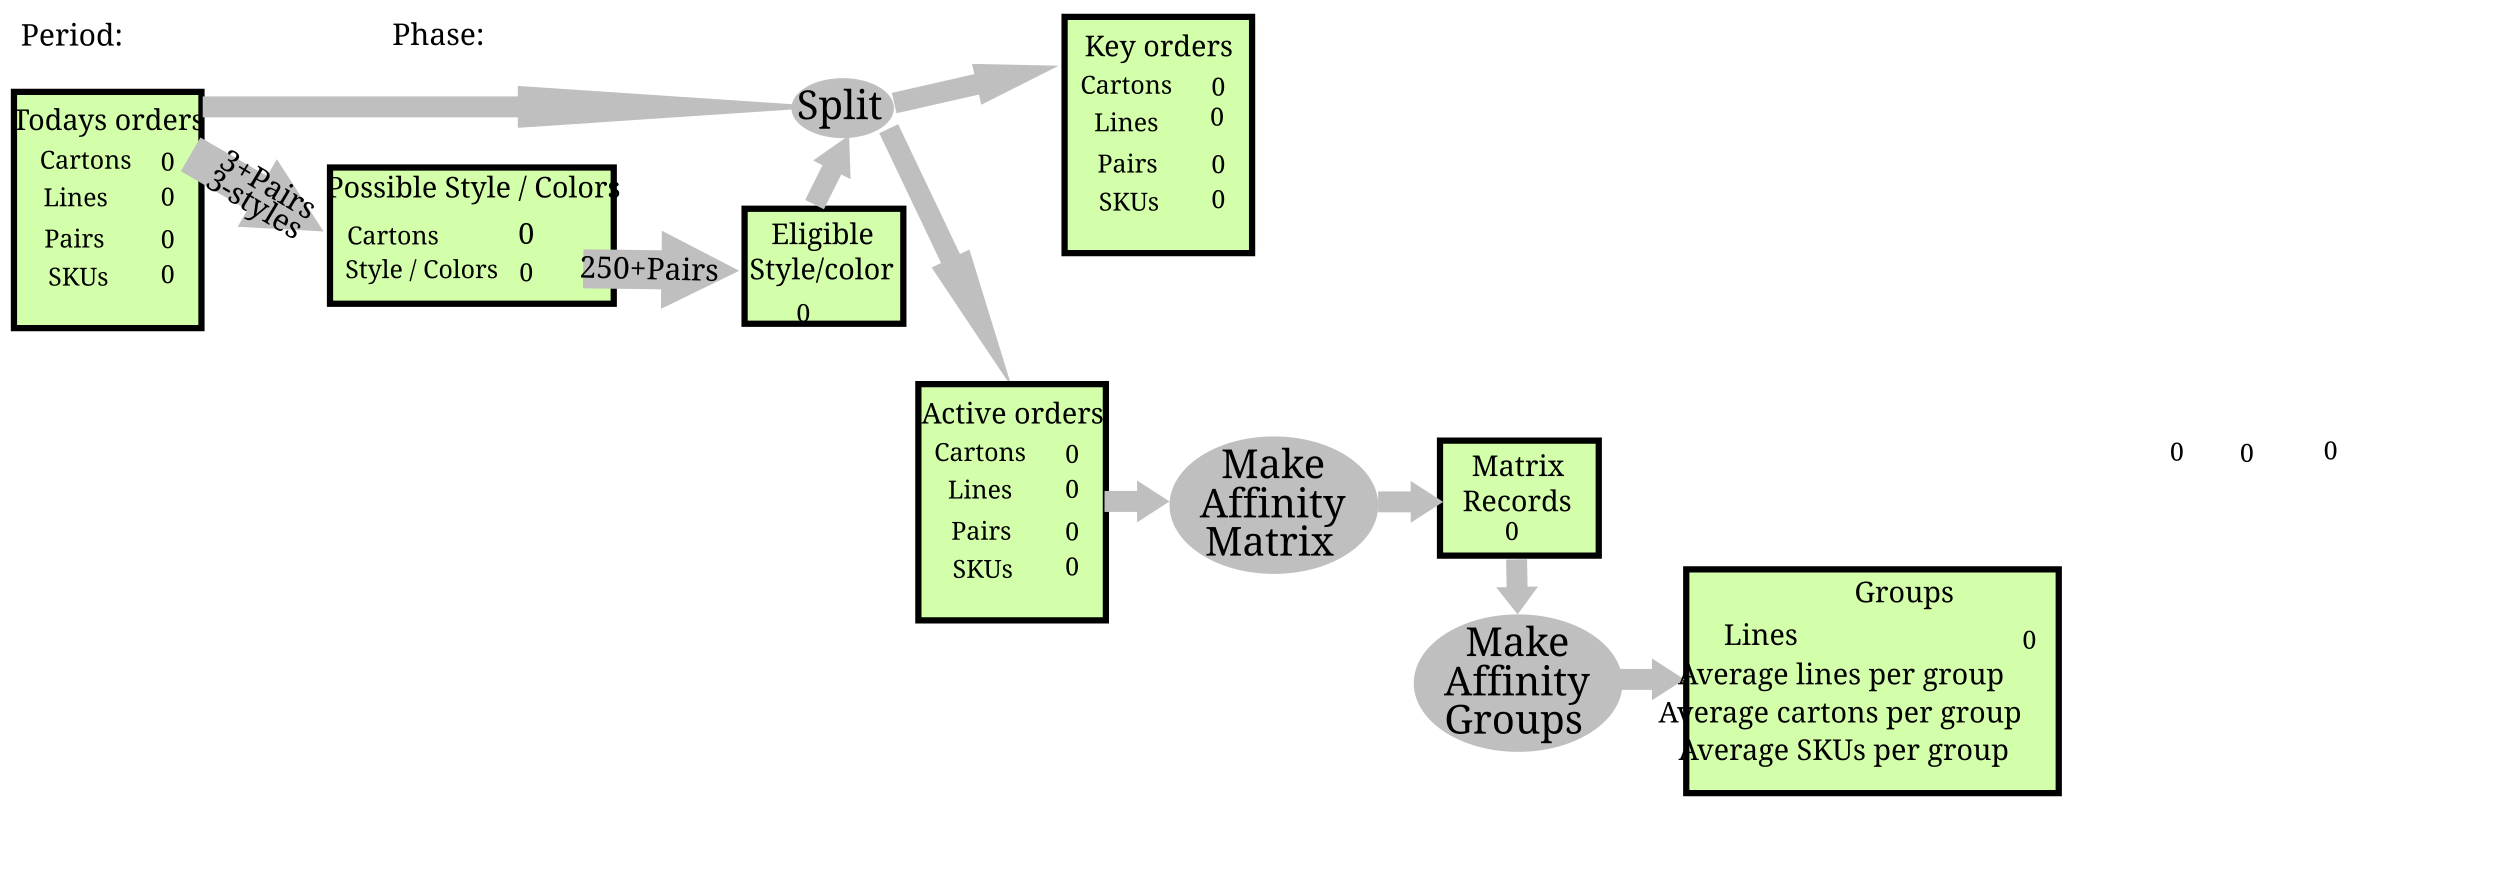
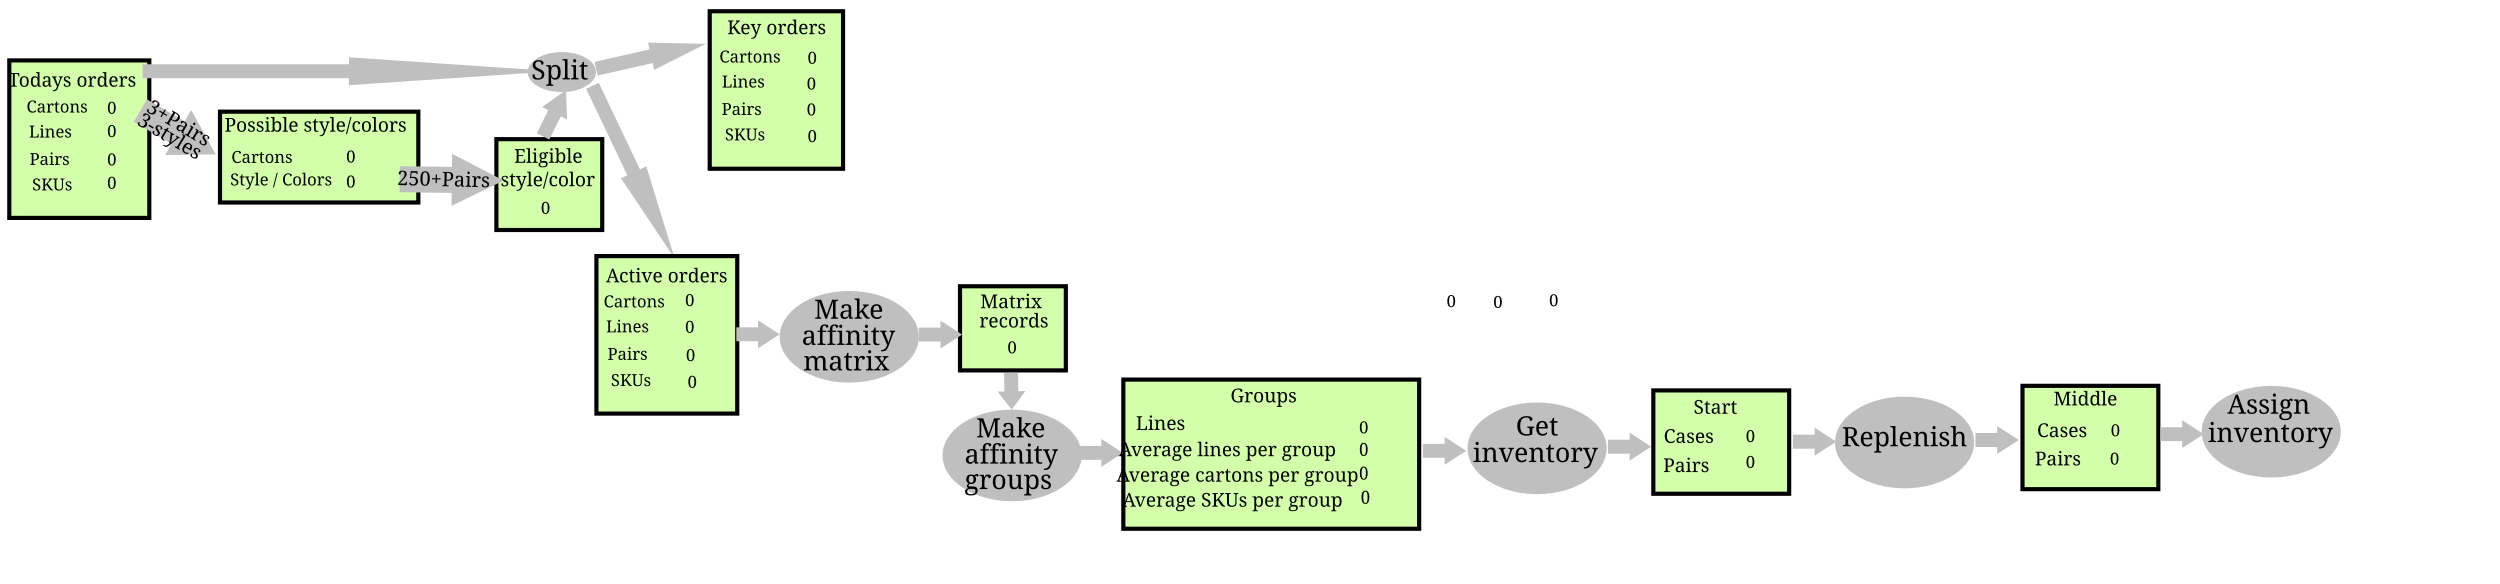
- <svg xmlns="http://www.w3.org/2000/svg" width="2000" height="700">
+ <svg xmlns="http://www.w3.org/2000/svg" width="3000" height="700">
  <g class="layer">
-     <rect fill="#d4ffaa" height="179" id="svg_24" stroke="#000000" stroke-width="5" width="298" x="1349" y="455.5" />
-     <rect fill="#d4ffaa" height="92" id="svg_11" stroke="#000000" stroke-width="5" width="127" x="1152" y="352.5" />
-     <rect fill="#d4ffaa" height="109" id="svg_29" stroke="#000000" stroke-width="5" width="227" x="264" y="134" />
-     <rect fill="#d4ffaa" height="189" id="svg_56" stroke="#000000" stroke-width="5" width="150" x="851.667" y="13.5" />
-     <rect fill="#d4ffaa" height="189" id="svg_16" stroke="#000000" stroke-width="5" width="150" x="11.167" y="73.5" />
+     <rect fill="#d4ffaa" height="179" id="svg_24" stroke="#000000" stroke-width="5" width="355" x="1348" y="455.5" />
+     <rect fill="#d4ffaa" height="101" id="svg_11" stroke="#000000" stroke-width="5" width="127" x="1152" y="343.5" />
+     <rect fill="#d4ffaa" height="109" id="svg_29" stroke="#000000" stroke-width="5" width="238" x="264" y="134" />
+     <rect fill="#d4ffaa" height="189" id="svg_56" stroke="#000000" stroke-width="5" width="160" x="851.667" y="13.5" />
+     <rect fill="#d4ffaa" height="189" id="svg_16" stroke="#000000" stroke-width="5" width="168" x="11.167" y="72.5" />
    <text fill="#000000" font-family="serif" font-size="20" id="allCtns" stroke="#000000" stroke-width="0" text-anchor="middle" x="134.167" xml:space="preserve" y="136.5">0</text>
    <text fill="#000000" font-family="serif" font-size="20" id="allLines" stroke="#000000" stroke-width="0" text-anchor="middle" x="134.167" xml:space="preserve" y="164.5">0</text>
    <text fill="#000000" font-family="serif" font-size="20" id="allPairs" stroke="#000000" stroke-width="0" text-anchor="middle" x="134.167" xml:space="preserve" y="198.5">0</text>
    <text fill="#000000" font-family="serif" font-size="20" id="allSkus" stroke="#000000" stroke-width="0" text-anchor="middle" x="134.167" xml:space="preserve" y="226.5">0</text>
    <text fill="#000000" font-family="serif" font-size="23" id="svg_6" stroke="#000000" stroke-width="0" text-anchor="middle" x="86.504" xml:space="preserve" y="104.012">Todays orders</text>
    <text fill="#000000" font-family="serif" font-size="20" id="svg_7" stroke="#000000" stroke-width="0" text-anchor="middle" x="68.504" xml:space="preserve" y="135.012">Cartons</text>
    <text fill="#000000" font-family="serif" font-size="20" id="svg_8" stroke="#000000" stroke-width="0" text-anchor="middle" x="60.504" xml:space="preserve" y="165.012">Lines</text>
    <text fill="#000000" font-family="serif" font-size="20" id="svg_9" stroke="#000000" stroke-width="0" text-anchor="middle" x="59.504" xml:space="preserve" y="198.012">Pairs</text>
    <text fill="#000000" font-family="serif" font-size="20" id="svg_10" stroke="#000000" stroke-width="0" text-anchor="middle" x="62.663" xml:space="preserve" y="228.496">SKUs</text>
-     <text fill="#000000" font-family="serif" font-size="23" id="posCtns" stroke="#000000" stroke-width="0" text-anchor="middle" x="421" xml:space="preserve" y="195">0</text>
+     <text fill="#000000" font-family="serif" font-size="20" id="posCtns" stroke="#000000" stroke-width="0" text-anchor="middle" x="421" xml:space="preserve" y="195">0</text>
    <text fill="#000000" font-family="serif" font-size="20" id="svg_27" stroke="#000000" stroke-width="0" text-anchor="middle" x="421" xml:space="preserve" y="225">0</text>
    <text fill="#000000" font-family="serif" font-size="20" id="svg_23" stroke="#000000" stroke-width="0" text-anchor="middle" x="314.337" xml:space="preserve" y="195.512">Cartons</text>
    <text fill="#000000" font-family="serif" font-size="20" id="posStyleColor" stroke="#000000" stroke-width="0" text-anchor="middle" x="337.337" xml:space="preserve" y="222.512">Style / Colors</text>
-     <rect fill="#d4ffaa" height="92" id="svg_36" stroke="#000000" stroke-width="5" width="127" x="595.667" y="167" />
+     <rect fill="#d4ffaa" height="109" id="svg_36" stroke="#000000" stroke-width="5" width="127" x="595.667" y="167" />
    <text fill="#000000" font-family="serif" font-size="23" id="svg_35" stroke="#000000" stroke-width="0" text-anchor="middle" x="658.004" xml:space="preserve" y="195.329">Eligible</text>
-     <text fill="#000000" font-family="serif" font-size="20" id="eligibleStyleColor" stroke="#000000" stroke-width="0" text-anchor="middle" x="642.667" xml:space="preserve" y="257.606">0</text>
-     <text fill="#000000" font-family="serif" font-size="23" id="svg_38" stroke="#000000" stroke-width="0" text-anchor="middle" x="657.327" xml:space="preserve" y="223.458">Style/color</text>
-     <g id="svg_40" transform="rotate(1.44786 528.869 215.835)">
-       <path d="m529.527,247.083l61.862,-32.034l-62.675,-30.461l0.203,15.624l-62.568,0.79l0.407,31.248l62.568,-0.79l0.203,15.624l0,0z" fill="#bfbfbf" id="svg_32" stroke="#000000" stroke-width="0" />
-       <text fill="#000000" font-family="serif" font-size="24" id="svg_31" stroke="#000000" stroke-width="0" text-anchor="middle" x="519.279" xml:space="preserve" y="223.637">250+Pairs</text>
+     <text fill="#000000" font-family="serif" font-size="20" id="eligibleStyleColor" stroke="#000000" stroke-width="0" text-anchor="middle" x="654.667" xml:space="preserve" y="256.606">0</text>
+     <text fill="#000000" font-family="serif" font-size="23" id="svg_38" stroke="#000000" stroke-width="0" text-anchor="middle" x="657.327" xml:space="preserve" y="223.458">style/color</text>
+     <g id="svg_40" transform="rotate(1.44786 541.869 215.835)">
+       <path d="m542.527,247.083l61.862,-32.034l-62.675,-30.461l0.203,15.624l-62.568,0.79l0.407,31.248l62.568,-0.79l0.203,15.624l0,0z" fill="#bfbfbf" id="svg_32" stroke="#000000" stroke-width="0" />
+       <text fill="#000000" font-family="serif" font-size="24" id="svg_31" stroke="#000000" stroke-width="0" text-anchor="middle" x="532.279" xml:space="preserve" y="223.637">250+Pairs</text>
    </g>
    <ellipse cx="674.167" cy="86.5" fill="#bfbfbf" id="svg_41" rx="41" ry="24" stroke="#000000" stroke-width="0" />
    <path d="m682.209,135.874l-16.758,-30.921l-16.758,30.921l8.379,0l0,31.07l16.758,0l0,-31.07l8.379,0l0,0z" fill="#bfbfbf" id="svg_43" stroke="#000000" stroke-width="0" transform="rotate(26.4874 665.451 135.949)" />
    <path d="m797.925,67.338l-16.758,-67.334l-16.758,67.334l8.379,0l0,67.658l16.758,0l0,-67.658l8.379,0l0,0z" fill="#bfbfbf" id="svg_44" stroke="#000000" stroke-width="0" transform="rotate(77.2063 781.167 67.5)" />
    <path d="m1230.425,469.447l-16.758,-21.943l-16.758,21.943l8.379,0l0,22.048l16.758,0l0,-22.048l8.379,0l0,0z" fill="#bfbfbf" id="svg_45" stroke="#000000" stroke-width="0" transform="rotate(178.939 1213.67 469.5)" />
-     <path d="m430.425,84.896l-16.758,-250.892l-16.758,250.892l8.379,0l0,252.099l16.758,0l0,-252.099l8.379,0l0,0l0,-0z" fill="#bfbfbf" id="svg_46" stroke="#000000" stroke-width="0" transform="rotate(90 413.667 85.4996)" />
-     <text fill="#000000" font-family="serif" font-size="20" id="svg_47" stroke="#000000" stroke-width="0" text-anchor="middle" x="903.163" xml:space="preserve" y="168.496">SKUs</text>
-     <text fill="#000000" font-family="serif" font-size="20" id="svg_48" stroke="#000000" stroke-width="0" text-anchor="middle" x="902.004" xml:space="preserve" y="138.012">Pairs</text>
-     <text fill="#000000" font-family="serif" font-size="20" id="svg_49" stroke="#000000" stroke-width="0" text-anchor="middle" x="901.004" xml:space="preserve" y="105.012">Lines</text>
-     <text fill="#000000" font-family="serif" font-size="20" id="svg_50" stroke="#000000" stroke-width="0" text-anchor="middle" x="901.004" xml:space="preserve" y="75.012">Cartons</text>
-     <text fill="#000000" font-family="serif" font-size="23" id="svg_51" stroke="#000000" stroke-width="0" text-anchor="middle" x="927.004" xml:space="preserve" y="45.012">Key orders</text>
-     <text fill="#000000" font-family="serif" font-size="20" id="keySkus" stroke="#000000" stroke-width="0" text-anchor="middle" x="974.667" xml:space="preserve" y="166.5">0</text>
-     <text fill="#000000" font-family="serif" font-size="20" id="keyPairs" stroke="#000000" stroke-width="0" text-anchor="middle" x="974.667" xml:space="preserve" y="138.5">0</text>
-     <text fill="#000000" font-family="serif" font-size="20" id="keyLines" stroke="#000000" stroke-width="0" text-anchor="middle" x="973.667" xml:space="preserve" y="100.5">0</text>
+     <path d="m434.925,84.907l-16.758,-246.403l-16.758,246.403l8.379,0l0,247.588l16.758,0l0,-247.588l8.379,0l0,0l0,-0z" fill="#bfbfbf" id="svg_46" stroke="#000000" stroke-width="0" transform="rotate(90 418.167 85.4996)" />
+     <text fill="#000000" font-family="serif" font-size="20" id="svg_47" stroke="#000000" stroke-width="0" text-anchor="middle" x="894.004" xml:space="preserve" y="168.496">SKUs</text>
+     <text fill="#000000" font-family="serif" font-size="20" id="svg_48" stroke="#000000" stroke-width="0" text-anchor="middle" x="890.004" xml:space="preserve" y="138.012">Pairs</text>
+     <text fill="#000000" font-family="serif" font-size="20" id="svg_49" stroke="#000000" stroke-width="0" text-anchor="middle" x="892.004" xml:space="preserve" y="105.012">Lines</text>
+     <text fill="#000000" font-family="serif" font-size="20" id="svg_50" stroke="#000000" stroke-width="0" text-anchor="middle" x="900.004" xml:space="preserve" y="75.012">Cartons</text>
+     <text fill="#000000" font-family="serif" font-size="23" id="svg_51" stroke="#000000" stroke-width="0" text-anchor="middle" x="932.004" xml:space="preserve" y="41.012">Key orders</text>
+     <text fill="#000000" font-family="serif" font-size="20" id="keySkus" stroke="#000000" stroke-width="0" text-anchor="middle" x="974.667" xml:space="preserve" y="170.5">0</text>
+     <text fill="#000000" font-family="serif" font-size="20" id="keyPairs" stroke="#000000" stroke-width="0" text-anchor="middle" x="973.667" xml:space="preserve" y="138.5">0</text>
+     <text fill="#000000" font-family="serif" font-size="20" id="keyLines" stroke="#000000" stroke-width="0" text-anchor="middle" x="973.667" xml:space="preserve" y="107.5">0</text>
    <text fill="#000000" font-family="serif" font-size="20" id="keyCtns" stroke="#000000" stroke-width="0" text-anchor="middle" x="974.667" xml:space="preserve" y="76.5">0</text>
-     <path d="m236.936,154.177l-31.25,-61.348l-31.25,61.348l15.625,0l0,61.643l31.25,0l0,-61.643l15.625,0l0,0z" fill="#bfbfbf" id="svg_18" stroke="#000000" stroke-width="0" transform="rotate(120.107 205.686 154.324)" />
-     <text fill="#000000" font-family="serif" font-size="24" id="svg_17" stroke="#000000" stroke-width="0" text-anchor="middle" transform="rotate(30.8416 214.445 147.742)" x="214.451" xml:space="preserve" y="155.744">3+Pairs</text>
-     <text fill="#000000" font-family="serif" font-size="24" id="svg_19" stroke="#000000" stroke-width="0" text-anchor="middle" transform="rotate(30.8416 203.566 163.57)" x="203.569" xml:space="preserve" y="171.57">3-styles</text>
-     <text fill="#000000" font-family="serif" font-size="23" id="svg_58" stroke="#000000" stroke-width="0" text-anchor="middle" x="378.668" xml:space="preserve" y="157.996">Possible Style / Colors</text>
+     <path d="m244.913,158.825l-31.25,-52.149l-31.25,52.149l15.625,0l0,52.4l31.25,0l0,-52.4l15.625,0l0,0z" fill="#bfbfbf" id="svg_18" stroke="#000000" stroke-width="0" transform="rotate(120.107 213.663 158.95)" />
+     <text fill="#000000" font-family="serif" font-size="24" id="svg_17" stroke="#000000" stroke-width="0" text-anchor="middle" transform="rotate(30.8416 214.445 147.992)" x="214.451" xml:space="preserve" y="155.744">3+Pairs</text>
+     <text fill="#000000" font-family="serif" font-size="24" id="svg_19" stroke="#000000" stroke-width="0" text-anchor="middle" transform="rotate(30.8416 203.57 163.82)" x="203.569" xml:space="preserve" y="171.57">3-styles</text>
+     <text fill="#000000" font-family="serif" font-size="23" id="svg_58" stroke="#000000" stroke-width="0" text-anchor="middle" x="378.668" xml:space="preserve" y="157.996">Possible style/colors</text>
    <path d="m777.033,206.28l-16.758,-114.499l-16.758,114.499l8.379,0l0,115.05l16.758,0l0,-115.05l8.379,0l0,0z" fill="#bfbfbf" id="svg_59" stroke="#000000" stroke-width="0" transform="rotate(154.548 760.275 206.555)" />
-     <rect fill="#d4ffaa" height="189" id="svg_69" stroke="#000000" stroke-width="5" width="150" x="734.7" y="307.3" />
-     <text fill="#000000" font-family="serif" font-size="20" id="svg_68" stroke="#000000" stroke-width="0" text-anchor="middle" x="786.196" xml:space="preserve" y="462.296">SKUs</text>
-     <text fill="#000000" font-family="serif" font-size="20" id="svg_67" stroke="#000000" stroke-width="0" text-anchor="middle" x="785.037" xml:space="preserve" y="431.812">Pairs</text>
-     <text fill="#000000" font-family="serif" font-size="20" id="svg_66" stroke="#000000" stroke-width="0" text-anchor="middle" x="784.037" xml:space="preserve" y="398.812">Lines</text>
-     <text fill="#000000" font-family="serif" font-size="20" id="svg_65" stroke="#000000" stroke-width="0" text-anchor="middle" x="784.037" xml:space="preserve" y="368.812">Cartons</text>
-     <text fill="#000000" font-family="serif" font-size="23" id="svg_64" stroke="#000000" stroke-width="0" text-anchor="middle" x="810.037" xml:space="preserve" y="338.812">Active orders</text>
-     <text fill="#000000" font-family="serif" font-size="20" id="activeSkus" stroke="#000000" stroke-width="0" text-anchor="middle" x="857.7" xml:space="preserve" y="460.3">0</text>
-     <text fill="#000000" font-family="serif" font-size="20" id="active Pairs" stroke="#000000" stroke-width="0" text-anchor="middle" x="857.7" xml:space="preserve" y="432.3">0</text>
-     <text fill="#000000" font-family="serif" font-size="20" id="activeLines" stroke="#000000" stroke-width="0" text-anchor="middle" x="857.7" xml:space="preserve" y="398.3">0</text>
-     <text fill="#000000" font-family="serif" font-size="20" id="activeCtns" stroke="#000000" stroke-width="0" text-anchor="middle" x="857.7" xml:space="preserve" y="370.3">0</text>
+     <rect fill="#d4ffaa" height="189" id="svg_69" stroke="#000000" stroke-width="5" width="169" x="715.7" y="307.3" />
+     <text fill="#000000" font-family="serif" font-size="20" id="svg_68" stroke="#000000" stroke-width="0" text-anchor="middle" x="757.196" xml:space="preserve" y="463.296">SKUs</text>
+     <text fill="#000000" font-family="serif" font-size="20" id="svg_67" stroke="#000000" stroke-width="0" text-anchor="middle" x="753.037" xml:space="preserve" y="431.812">Pairs</text>
+     <text fill="#000000" font-family="serif" font-size="20" id="svg_66" stroke="#000000" stroke-width="0" text-anchor="middle" x="753.037" xml:space="preserve" y="398.812">Lines</text>
+     <text fill="#000000" font-family="serif" font-size="20" id="svg_65" stroke="#000000" stroke-width="0" text-anchor="middle" x="761.037" xml:space="preserve" y="368.812">Cartons</text>
+     <text fill="#000000" font-family="serif" font-size="23" id="svg_64" stroke="#000000" stroke-width="0" text-anchor="middle" x="800.037" xml:space="preserve" y="338.812">Active orders</text>
+     <text fill="#000000" font-family="serif" font-size="20" id="activeSkus" stroke="#000000" stroke-width="0" text-anchor="middle" x="830.7" xml:space="preserve" y="465.3">0</text>
+     <text fill="#000000" font-family="serif" font-size="20" id="active Pairs" stroke="#000000" stroke-width="0" text-anchor="middle" x="828.7" xml:space="preserve" y="433.3">0</text>
+     <text fill="#000000" font-family="serif" font-size="20" id="activeLines" stroke="#000000" stroke-width="0" text-anchor="middle" x="827.7" xml:space="preserve" y="399.3">0</text>
+     <text fill="#000000" font-family="serif" font-size="20" id="activeCtns" stroke="#000000" stroke-width="0" text-anchor="middle" x="827.7" xml:space="preserve" y="367.3">0</text>
    <text fill="#000000" font-family="serif" font-size="32" id="svg_70" stroke="#000000" stroke-width="0" text-anchor="middle" x="671.7" xml:space="preserve" y="95.3">Split</text>
    <ellipse cx="1019.094" cy="404.142" fill="#bfbfbf" id="svg_73" rx="83.5" ry="55" stroke="#000000" stroke-width="0" />
    <path d="m926.352,401.079l-16.758,-25.933l-16.758,25.933l8.379,0l0,26.058l16.758,0l0,-26.058l8.379,0l0,0z" fill="#bfbfbf" id="svg_72" stroke="#000000" stroke-width="0" transform="rotate(90 909.594 401.142)" />
-     <text fill="#000000" font-family="serif" font-size="32" id="svg_71" stroke="#000000" stroke-width="0" text-anchor="middle" x="1018.127" xml:space="preserve" y="413.942">Affinity</text>
-     <text fill="#000000" font-family="serif" font-size="24" id="svg_87" stroke="#000000" stroke-width="0" text-anchor="middle" x="57.5" xml:space="preserve" y="36.5">Period:</text>
-     <text fill="#000000" font-family="serif" font-size="22" id="period" stroke="#000000" stroke-width="0" text-anchor="middle" x="200.503" xml:space="preserve" y="35.5" />
-     <text fill="#000000" font-family="serif" font-size="24" id="svg_90" stroke="#000000" stroke-width="0" text-anchor="middle" x="350.664" xml:space="preserve" y="36">Phase:</text>
-     <text fill="#000000" font-family="serif" font-size="22" id="phase" stroke="#000000" stroke-width="0" text-anchor="middle" x="520.667" xml:space="preserve" y="37" />
-     <text fill="#000000" font-family="serif" font-size="20" id="matrixSize" stroke="#000000" stroke-width="0" text-anchor="middle" x="1209.505" xml:space="preserve" y="431.995">0</text>
-     <text fill="#000000" font-family="serif" font-size="20" id="zzzz" stroke="#000000" stroke-width="0" text-anchor="middle" x="1623.497" xml:space="preserve" y="519.003">0</text>
+     <text fill="#000000" font-family="serif" font-size="32" id="svg_71" stroke="#000000" stroke-width="0" text-anchor="middle" x="1018.127" xml:space="preserve" y="413.942">affinity</text>
+     <text fill="#000000" font-family="serif" font-size="20" id="matrixSize" stroke="#000000" stroke-width="0" text-anchor="middle" x="1214.505" xml:space="preserve" y="423.995">0</text>
+     <text fill="#000000" font-family="serif" font-size="20" id="zzzz" stroke="#000000" stroke-width="0" text-anchor="middle" x="1636.497" xml:space="preserve" y="520.003">0</text>
    <text fill="#000000" font-family="serif" font-size="32" id="svg_2" stroke="#000000" stroke-width="0" text-anchor="middle" x="1018.502" xml:space="preserve" y="382.497">Make</text>
-     <text fill="#000000" font-family="serif" font-size="32" id="svg_3" stroke="#000000" stroke-width="0" text-anchor="middle" x="1015.502" xml:space="preserve" y="444.505">Matrix</text>
-     <text fill="#000000" font-family="serif" font-size="23" id="svg_5" stroke="#000000" stroke-width="0" style="cursor: move;" text-anchor="middle" x="1214.337" xml:space="preserve" y="380.829">Matrix</text>
-     <text fill="#000000" font-family="serif" font-size="23" id="svg_4" stroke="#000000" stroke-width="0" text-anchor="middle" x="1213.66" xml:space="preserve" y="408.958">Records</text>
+     <text fill="#000000" font-family="serif" font-size="32" id="svg_3" stroke="#000000" stroke-width="0" text-anchor="middle" x="1015.502" xml:space="preserve" y="444.505">matrix</text>
+     <text fill="#000000" font-family="serif" font-size="23" id="svg_5" stroke="#000000" stroke-width="0" text-anchor="middle" x="1213.337" xml:space="preserve" y="369.829">Matrix</text>
+     <text fill="#000000" font-family="serif" font-size="23" id="svg_4" stroke="#000000" stroke-width="0" text-anchor="middle" x="1216.66" xml:space="preserve" y="392.958">records</text>
    <path d="m1145.258,401.438l-16.758,-25.933l-16.758,25.933l8.379,0l0,26.058l16.758,0l0,-26.058l8.379,0l0,0z" fill="#bfbfbf" id="svg_12" stroke="#000000" stroke-width="0" transform="rotate(90 1128.5 401.5)" />
    <ellipse cx="1214.5" cy="546.5" fill="#bfbfbf" id="svg_20" rx="83.5" ry="55" stroke="#000000" stroke-width="0" />
-     <text fill="#000000" font-family="serif" font-size="32" id="svg_15" stroke="#000000" stroke-width="0" style="cursor: move;" text-anchor="middle" x="1213.533" xml:space="preserve" y="556.3">Affinity</text>
-     <text fill="#000000" font-family="serif" font-size="32" id="svg_14" stroke="#000000" stroke-width="0" text-anchor="middle" x="1213.908" xml:space="preserve" y="524.855">Make</text>
-     <text fill="#000000" font-family="serif" font-size="32" id="svg_13" stroke="#000000" stroke-width="0" style="cursor: move;" text-anchor="middle" x="1210.908" xml:space="preserve" y="586.862">Groups</text>
-     <text fill="#000000" font-family="serif" font-size="23" id="svg_22" stroke="#000000" stroke-width="0" text-anchor="middle" x="1523.337" xml:space="preserve" y="481.829">Groups</text>
-     <text fill="#000000" font-family="serif" font-size="23" id="svg_21" stroke="#000000" stroke-width="0" text-anchor="middle" x="1408.66" xml:space="preserve" y="515.958">Lines</text>
+     <text fill="#000000" font-family="serif" font-size="32" id="svg_15" stroke="#000000" stroke-width="0" text-anchor="middle" x="1213.533" xml:space="preserve" y="556.3">affinity</text>
+     <text fill="#000000" font-family="serif" font-size="32" id="svg_14" stroke="#000000" stroke-width="0" text-anchor="middle" x="1212.908" xml:space="preserve" y="524.855">Make</text>
+     <text fill="#000000" font-family="serif" font-size="32" id="svg_13" stroke="#000000" stroke-width="0" style="cursor: move;" text-anchor="middle" x="1209.908" xml:space="preserve" y="586.862">groups</text>
+     <text fill="#000000" font-family="serif" font-size="23" id="svg_22" stroke="#000000" stroke-width="0" text-anchor="middle" x="1516.337" xml:space="preserve" y="482.829">Groups</text>
+     <text fill="#000000" font-family="serif" font-size="23" id="svg_21" stroke="#000000" stroke-width="0" text-anchor="middle" x="1392.66" xml:space="preserve" y="515.958">Lines</text>
    <path d="m1338.258,543.438l-16.758,-25.933l-16.758,25.933l8.379,0l0,26.058l16.758,0l0,-26.058l8.379,0l0,0z" fill="#bfbfbf" id="svg_25" stroke="#000000" stroke-width="0" transform="rotate(90 1321.5 543.5)" />
    <text fill="#000000" font-family="serif" font-size="23" id="svg_26" stroke="#000000" stroke-width="0" text-anchor="middle" x="1472.855" xml:space="preserve" y="547.473">Average lines per group</text>
-     <text fill="#000000" font-family="serif" font-size="23" id="svg_30" stroke="#000000" stroke-width="0" text-anchor="middle" x="1472.004" xml:space="preserve" y="577.997">Average cartons per group</text>
-     <text fill="#000000" font-family="serif" font-size="23" id="svg_33" stroke="#000000" stroke-width="0" text-anchor="middle" x="1474.996" xml:space="preserve" y="608.004">Average SKUs per group</text>
-     <text fill="#000000" font-family="serif" font-size="20" id="z2" stroke="#000000" stroke-width="0" style="cursor: move;" text-anchor="middle" x="1741.505" xml:space="preserve" y="368.495">0</text>
-     <text fill="#000000" font-family="serif" font-size="20" id="z3" stroke="#000000" stroke-width="0" text-anchor="middle" x="1797.505" xml:space="preserve" y="369.495">0</text>
+     <text fill="#000000" font-family="serif" font-size="23" id="svg_30" stroke="#000000" stroke-width="0" text-anchor="middle" x="1485.004" xml:space="preserve" y="577.997">Average cartons per group</text>
+     <text fill="#000000" font-family="serif" font-size="23" id="svg_33" stroke="#000000" stroke-width="0" text-anchor="middle" x="1478.996" xml:space="preserve" y="608.004">Average SKUs per group</text>
+     <text fill="#000000" font-family="serif" font-size="20" id="inventory" stroke="#000000" stroke-width="0" text-anchor="middle" x="1741.505" xml:space="preserve" y="368.495">0</text>
+     <text fill="#000000" font-family="serif" font-size="20" id="casesToReplenish" stroke="#000000" stroke-width="0" text-anchor="middle" x="1797.505" xml:space="preserve" y="369.495">0</text>
    <text fill="#000000" font-family="serif" font-size="20" id="z4" stroke="#000000" stroke-width="0" text-anchor="middle" x="1864.497" xml:space="preserve" y="367.503">0</text>
+     <text fill="#000000" font-family="serif" font-size="20" id="svg_1" stroke="#000000" stroke-width="0" text-anchor="middle" transform="matrix(1 0 0 1.08696 0 -48.0435)" x="1636.5" xml:space="preserve" y="547.5">0</text>
+     <text fill="#000000" font-family="serif" font-size="20" id="svg_28" stroke="#000000" stroke-width="0" text-anchor="middle" transform="matrix(1 0 0 1.08696 0 -48.0435)" x="1636.5" xml:space="preserve" y="573.679">0</text>
+     <text fill="#000000" font-family="serif" font-size="20" id="svg_34" stroke="#000000" stroke-width="0" text-anchor="middle" transform="matrix(1 0 0 1.08696 0 -48.0435)" x="1638.5" xml:space="preserve" y="600.359">0</text>
+     <path d="m1750.258,540.938l-16.758,-25.933l-16.758,25.933l8.379,0l0,26.058l16.758,0l0,-26.058l8.379,0l0,0z" fill="#bfbfbf" id="svg_39" stroke="#000000" stroke-width="0" transform="rotate(90 1733.5 541)" />
+     <ellipse cx="1844.5" cy="538" fill="#bfbfbf" id="svg_42" rx="83.5" ry="55" stroke="#000000" stroke-width="0" />
+     <text fill="#000000" font-family="serif" font-size="32" id="svg_52" stroke="#000000" stroke-width="0" text-anchor="middle" x="1844.502" xml:space="preserve" y="522.503">Get</text>
+     <text fill="#000000" font-family="serif" font-size="32" id="svg_53" stroke="#000000" stroke-width="0" text-anchor="middle" x="1842.494" xml:space="preserve" y="554.495">inventory</text>
+     <path d="m1972.258,535.938l-16.758,-25.933l-16.758,25.933l8.379,0l0,26.058l16.758,0l0,-26.058l8.379,0l0,0z" fill="#bfbfbf" id="svg_54" stroke="#000000" stroke-width="0" transform="rotate(90 1955.5 536)" />
+     <rect fill="#d4ffaa" height="124" id="svg_55" stroke="#000000" stroke-width="5" width="163" x="1984" y="468.5" />
+     <text fill="#000000" font-family="serif" font-size="23" id="svg_57" stroke="#000000" stroke-width="0" text-anchor="middle" x="2026.496" xml:space="preserve" y="531.497">Cases</text>
+     <text fill="#000000" font-family="serif" font-size="23" id="svg_60" stroke="#000000" stroke-width="0" text-anchor="middle" x="2023.504" xml:space="preserve" y="566.504">Pairs</text>
+     <text fill="#000000" font-family="serif" font-size="23" id="svg_61" stroke="#000000" stroke-width="0" text-anchor="middle" x="2058.501" xml:space="preserve" y="496.493">Start</text>
+     <text fill="#000000" font-family="serif" font-size="20" id="svg_62" stroke="#000000" stroke-width="0" text-anchor="middle" x="2100.505" xml:space="preserve" y="530.495">0</text>
+     <text fill="#000000" font-family="serif" font-size="20" id="svg_63" stroke="#000000" stroke-width="0" text-anchor="middle" x="2100.505" xml:space="preserve" y="561.495">0</text>
+     <path d="m2194.258,529.938l-16.758,-25.933l-16.758,25.933l8.379,0l0,26.058l16.758,0l0,-26.058l8.379,0l0,0z" fill="#bfbfbf" id="svg_74" stroke="#000000" stroke-width="0" transform="rotate(90 2177.5 530)" />
+     <ellipse cx="2285.5" cy="531" fill="#bfbfbf" id="svg_75" rx="83.5" ry="55" stroke="#000000" stroke-width="0" />
+     <text fill="#000000" font-family="serif" font-size="32" id="svg_76" stroke="#000000" stroke-width="0" style="cursor: move;" text-anchor="middle" x="2285.494" xml:space="preserve" y="535.503">Replenish</text>
+     <path d="m2413.258,527.938l-16.758,-25.933l-16.758,25.933l8.379,0l0,26.058l16.758,0l0,-26.058l8.379,0l0,0z" fill="#bfbfbf" id="svg_77" stroke="#000000" stroke-width="0" transform="rotate(90 2396.5 528)" />
+     <rect fill="#d4ffaa" height="124" id="svg_78" stroke="#000000" stroke-width="5" width="163" x="2427" y="463" />
+     <text fill="#000000" font-family="serif" font-size="23" id="svg_79" stroke="#000000" stroke-width="0" text-anchor="middle" x="2474.504" xml:space="preserve" y="524.504">Cases</text>
+     <text fill="#000000" font-family="serif" font-size="23" id="svg_80" stroke="#000000" stroke-width="0" text-anchor="middle" x="2469.496" xml:space="preserve" y="558.497">Pairs</text>
+     <text fill="#000000" font-family="serif" font-size="23" id="svg_81" stroke="#000000" stroke-width="0" style="cursor: move;" text-anchor="middle" x="2502.486" xml:space="preserve" y="486.501">Middle</text>
+     <text fill="#000000" font-family="serif" font-size="20" id="svg_82" stroke="#000000" stroke-width="0" text-anchor="middle" x="2538.497" xml:space="preserve" y="523.503">0</text>
+     <text fill="#000000" font-family="serif" font-size="20" id="svg_83" stroke="#000000" stroke-width="0" text-anchor="middle" x="2537.497" xml:space="preserve" y="557.503">0</text>
+     <path d="m2635.258,520.938l-16.758,-25.933l-16.758,25.933l8.379,0l0,26.058l16.758,0l0,-26.058l8.379,0l0,0z" fill="#bfbfbf" id="svg_84" stroke="#000000" stroke-width="0" transform="rotate(90 2618.5 521)" />
+     <ellipse cx="2725.5" cy="518" fill="#bfbfbf" id="svg_85" rx="83.5" ry="55" stroke="#000000" stroke-width="0" />
+     <text fill="#000000" font-family="serif" font-size="32" id="svg_86" stroke="#000000" stroke-width="0" text-anchor="middle" x="2722.486" xml:space="preserve" y="496.495">Assign</text>
+     <text fill="#000000" font-family="serif" font-size="32" id="svg_87" stroke="#000000" stroke-width="0" text-anchor="middle" x="2724.494" xml:space="preserve" y="530.503">inventory</text>
  </g>
</svg>
